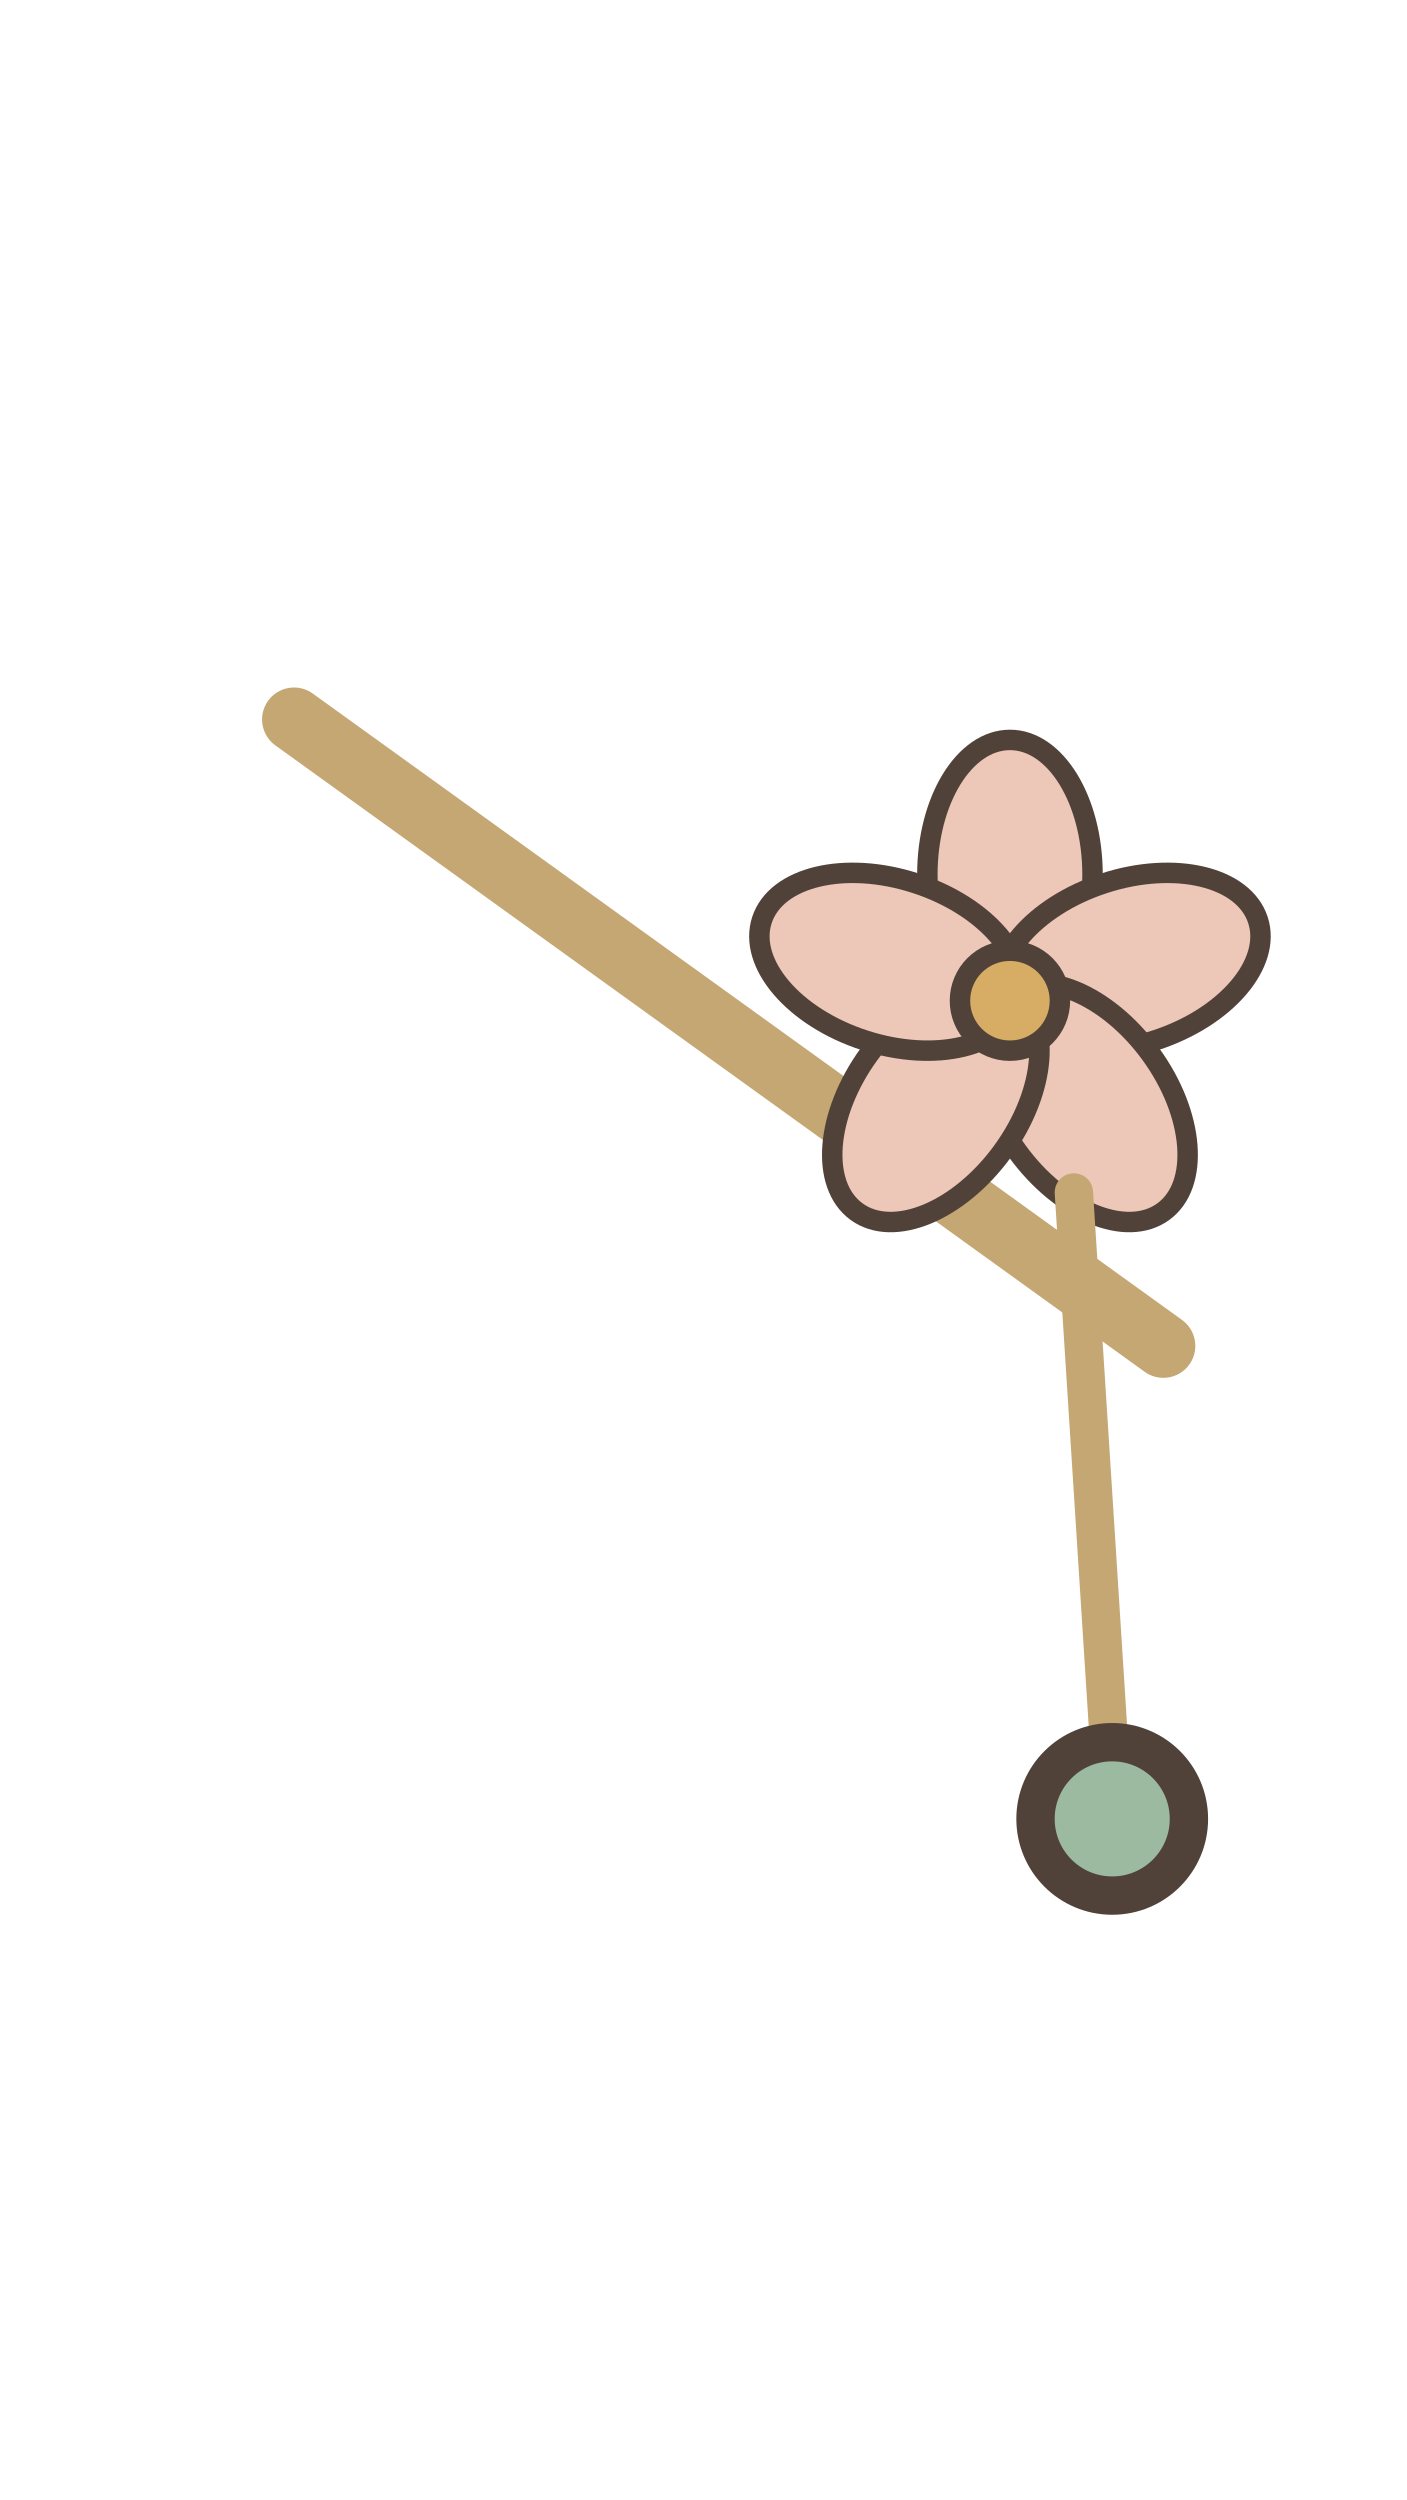
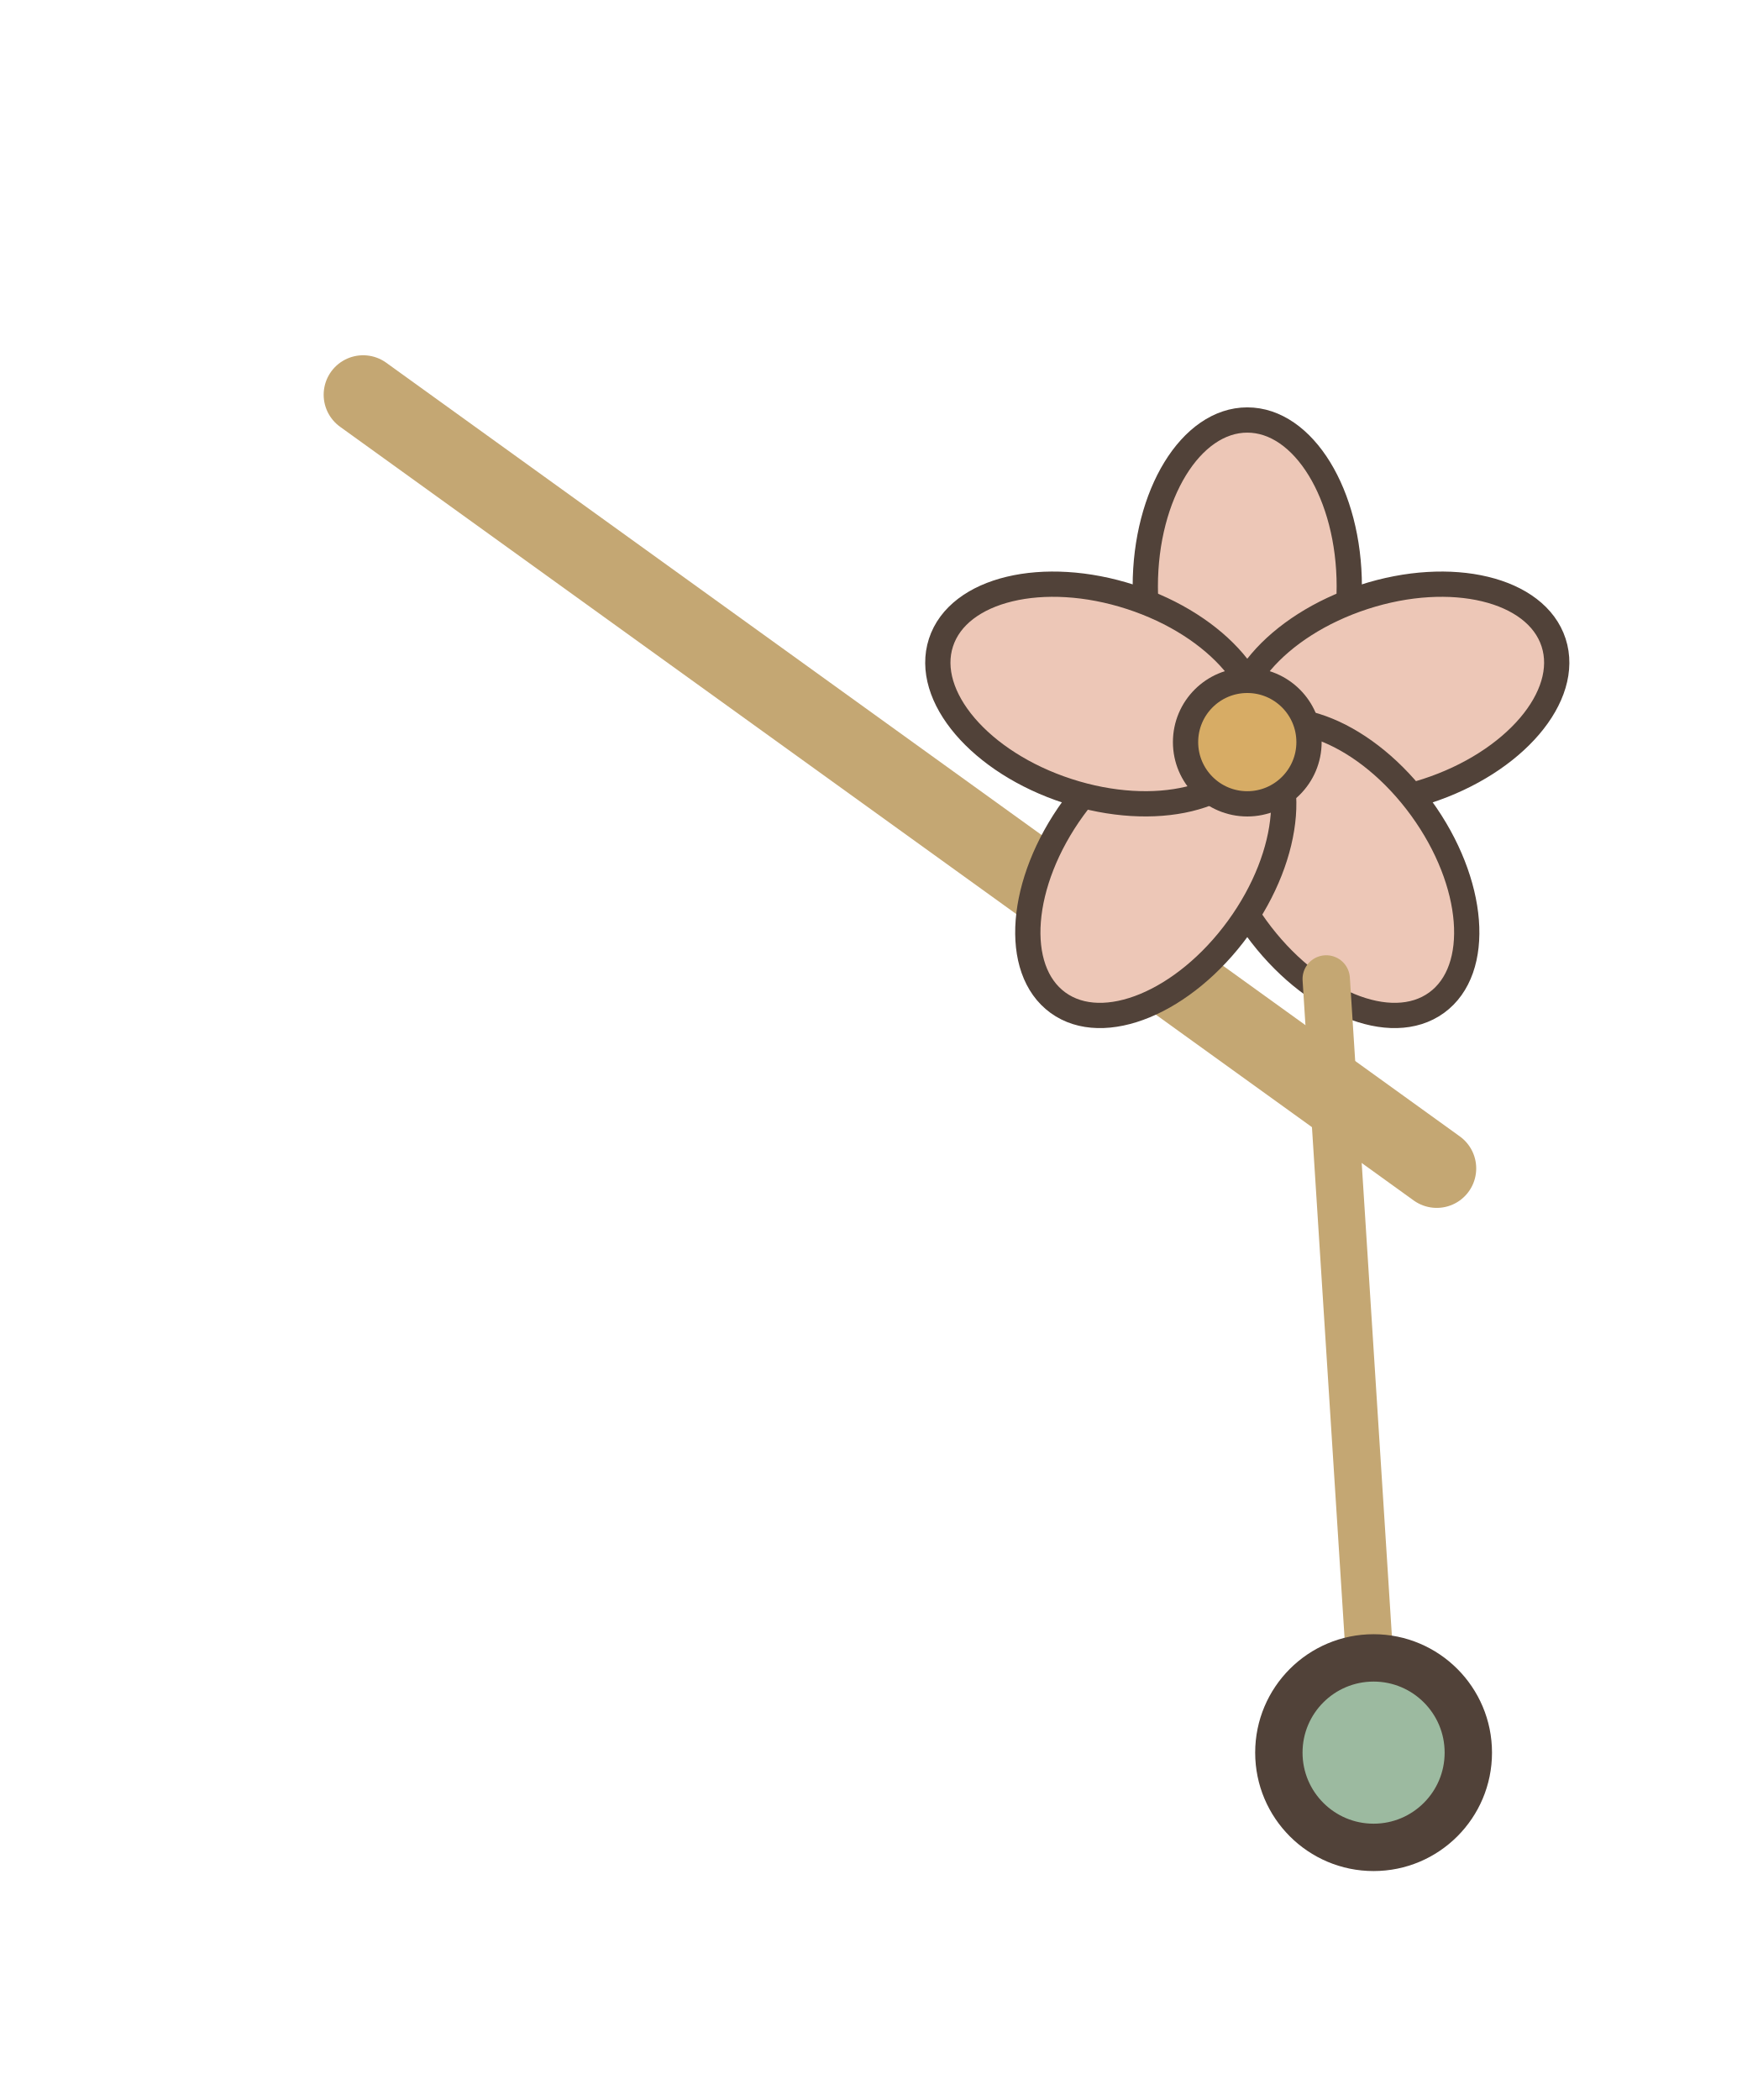
- <svg xmlns="http://www.w3.org/2000/svg" width="720" height="1280" viewBox="366 113 110 133" fill="none">
+ <svg xmlns="http://www.w3.org/2000/svg" width="110" height="133" viewBox="366 113 110 133" fill="none">
  <g stroke="#514239" stroke-width="3" stroke-linecap="round" stroke-linejoin="round">
    <path d="M389 138 L457 187" fill="none" stroke="#c4a773" stroke-width="5" />
    <g transform="translate(445 160)" stroke-width="1.6">
      <ellipse cx="0" cy="-9.86" rx="6.46" ry="10.54" fill="#edc7b7" transform="rotate(0)" />
      <ellipse cx="0" cy="-9.86" rx="6.46" ry="10.54" fill="#edc7b7" transform="rotate(72)" />
      <ellipse cx="0" cy="-9.86" rx="6.46" ry="10.54" fill="#edc7b7" transform="rotate(144)" />
      <ellipse cx="0" cy="-9.86" rx="6.46" ry="10.54" fill="#edc7b7" transform="rotate(216)" />
      <ellipse cx="0" cy="-9.86" rx="6.46" ry="10.54" fill="#edc7b7" transform="rotate(288)" />
      <circle cx="0" cy="0" r="3.91" fill="#d7ac65" />
    </g>
    <path d="M450 175 L453 222" fill="none" stroke="#c4a773" />
    <circle cx="453" cy="224" r="6" fill="#9cbaa0" />
  </g>
</svg>
